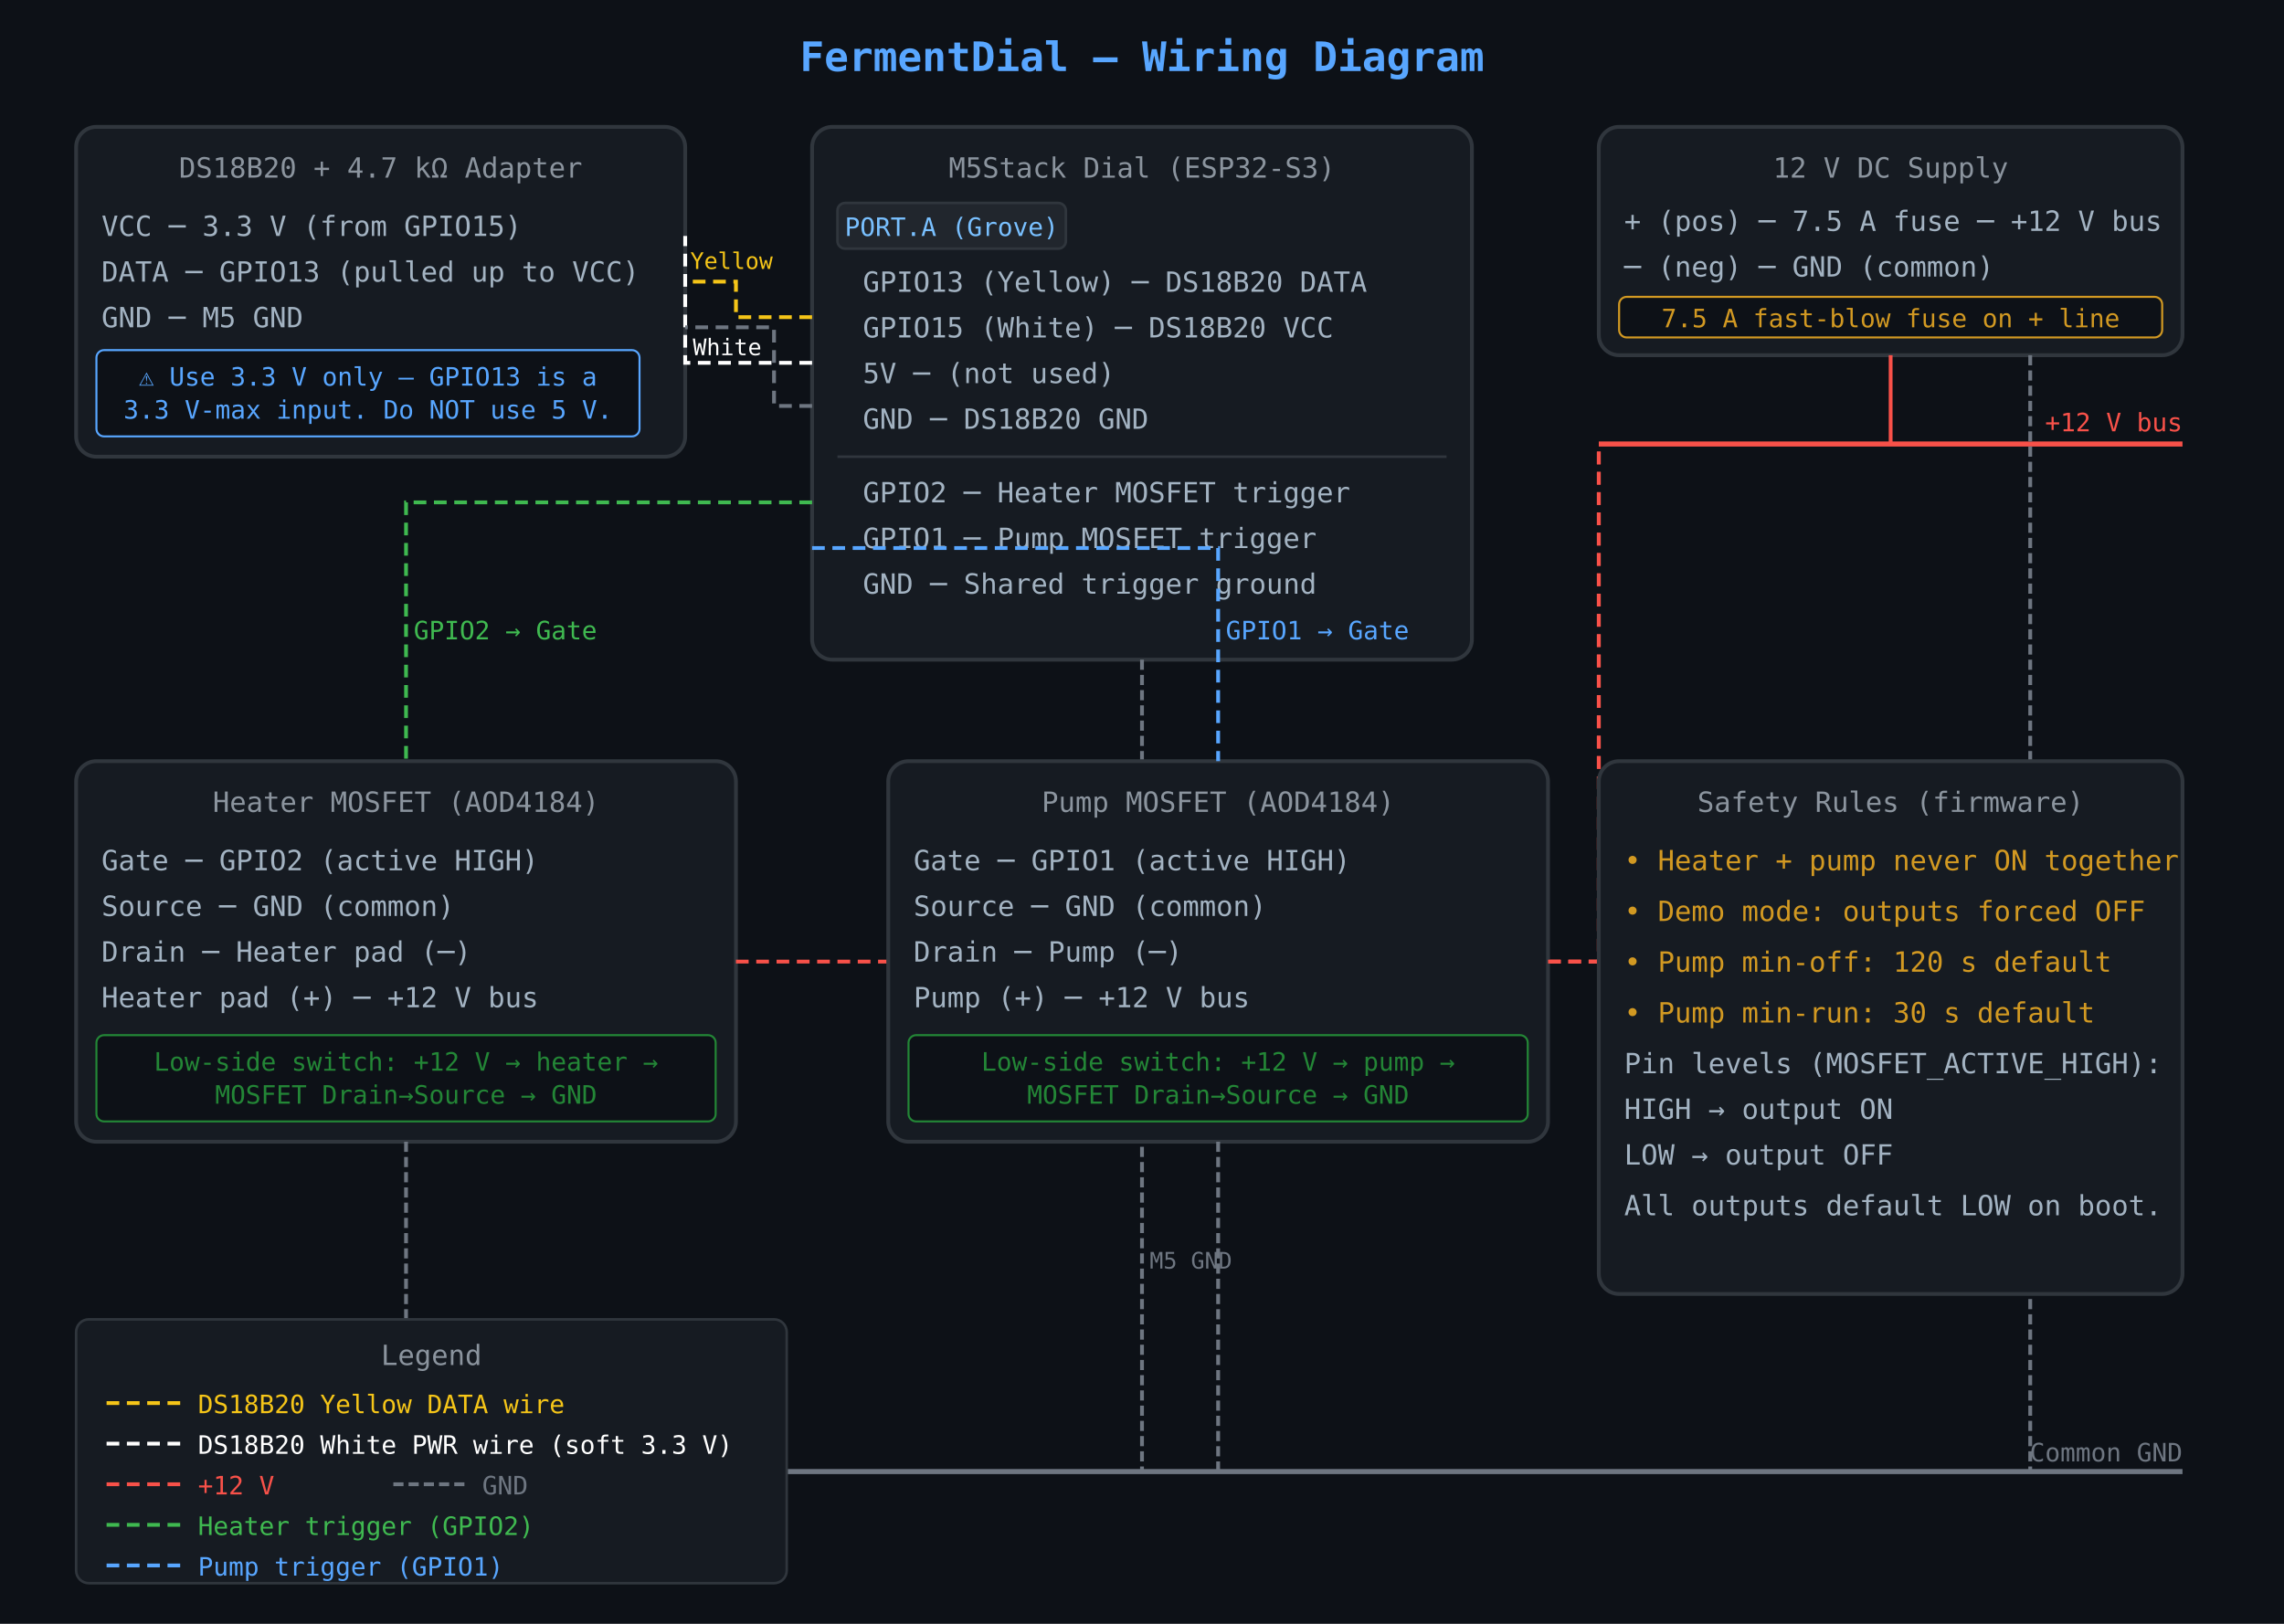
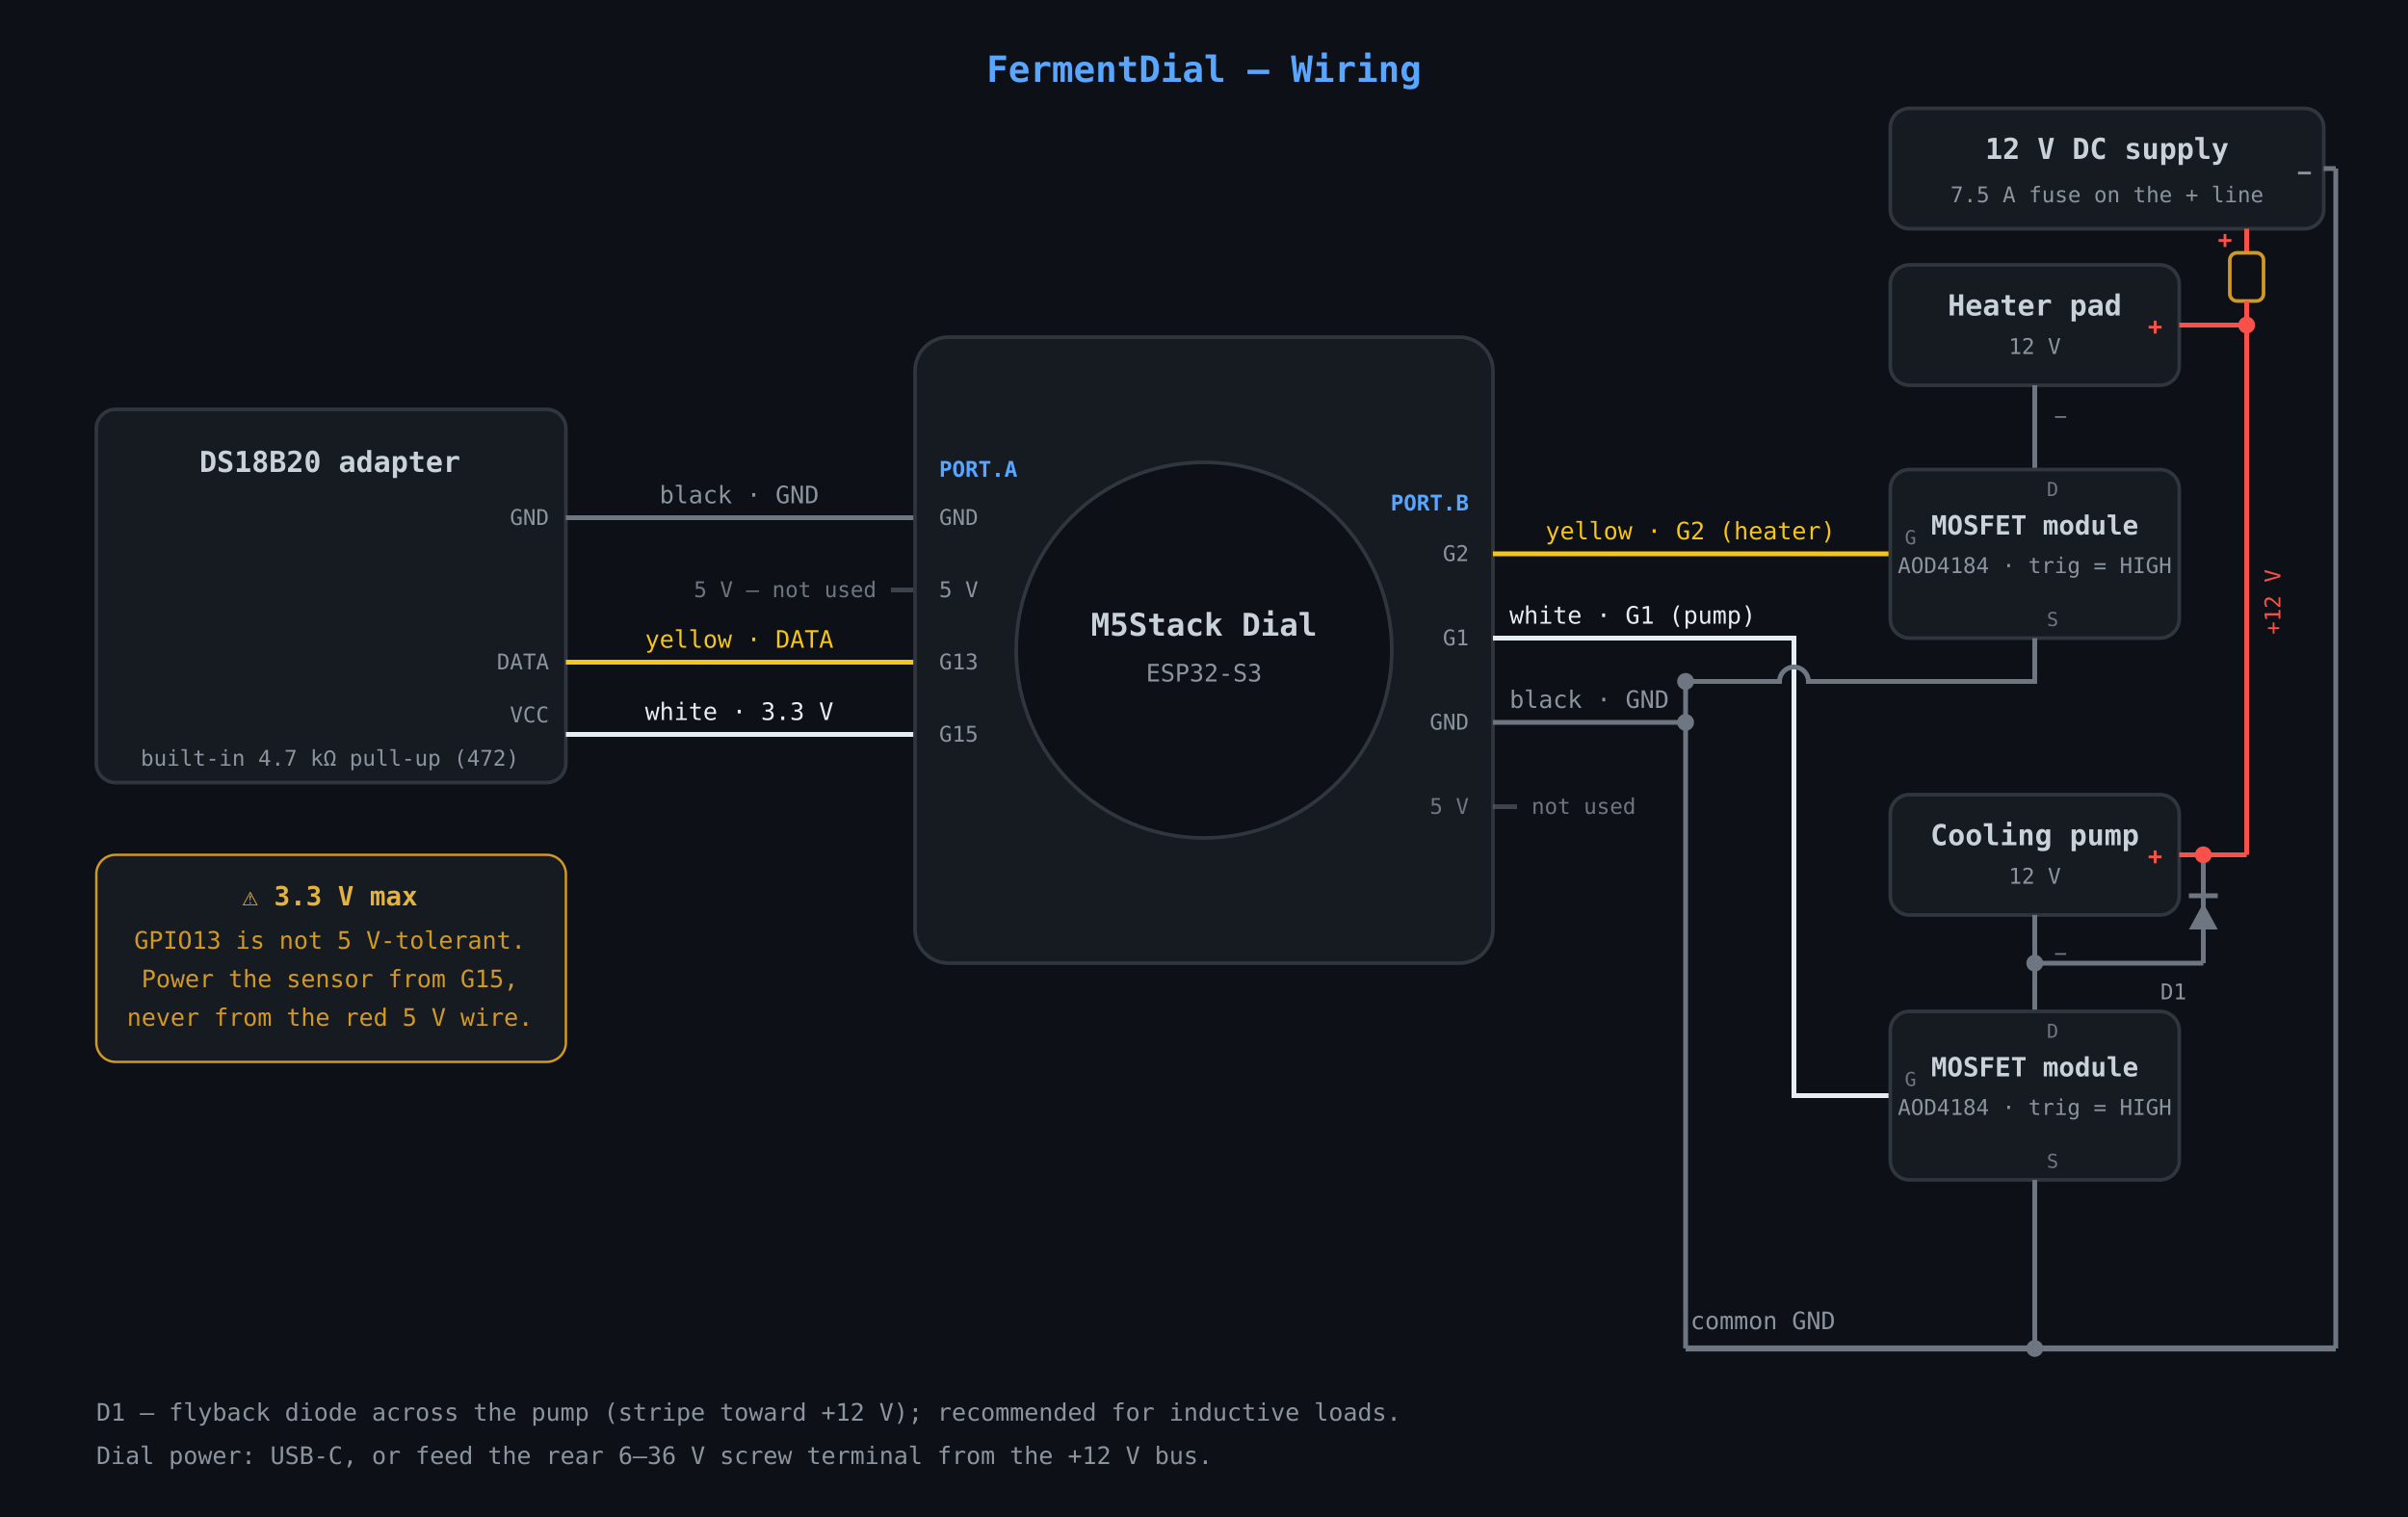
- <svg xmlns="http://www.w3.org/2000/svg" viewBox="0 0 900 640" font-family="monospace" font-size="12">
-   <rect width="900" height="640" fill="#0d1117" />
-   <text x="450" y="28" text-anchor="middle" fill="#58a6ff" font-size="16" font-weight="bold">FermentDial — Wiring Diagram</text>
-   <rect x="320" y="50" width="260" height="210" rx="8" fill="#161b22" stroke="#30363d" stroke-width="1.5" />
-   <text x="450" y="70" text-anchor="middle" fill="#8b949e" font-size="11">M5Stack Dial (ESP32-S3)</text>
-   <rect x="330" y="80" width="90" height="18" rx="3" fill="#21262d" stroke="#30363d" />
-   <text x="375" y="93" text-anchor="middle" fill="#79c0ff" font-size="10">PORT.A (Grove)</text>
-   <text x="340" y="115" fill="#a3b3c2" font-size="11">GPIO13 (Yellow) ─ DS18B20 DATA</text>
-   <text x="340" y="133" fill="#a3b3c2" font-size="11">GPIO15 (White)  ─ DS18B20 VCC</text>
-   <text x="340" y="151" fill="#a3b3c2" font-size="11">5V              ─ (not used)</text>
-   <text x="340" y="169" fill="#a3b3c2" font-size="11">GND             ─ DS18B20 GND</text>
-   <line x1="330" y1="180" x2="570" y2="180" stroke="#30363d" stroke-width="1" />
-   <text x="340" y="198" fill="#a3b3c2" font-size="11">GPIO2  ─ Heater MOSFET trigger</text>
-   <text x="340" y="216" fill="#a3b3c2" font-size="11">GPIO1  ─ Pump MOSFET trigger</text>
-   <text x="340" y="234" fill="#a3b3c2" font-size="11">GND    ─ Shared trigger ground</text>
-   <rect x="30" y="50" width="240" height="130" rx="8" fill="#161b22" stroke="#30363d" stroke-width="1.5" />
-   <text x="150" y="70" text-anchor="middle" fill="#8b949e" font-size="11">DS18B20 + 4.7 kΩ Adapter</text>
-   <text x="40" y="93" fill="#a3b3c2" font-size="11">VCC  ─ 3.3 V  (from GPIO15)</text>
-   <text x="40" y="111" fill="#a3b3c2" font-size="11">DATA ─ GPIO13 (pulled up to VCC)</text>
-   <text x="40" y="129" fill="#a3b3c2" font-size="11">GND  ─ M5 GND</text>
-   <rect x="38" y="138" width="214" height="34" rx="3" fill="#0d1117" stroke="#58a6ff" stroke-width="0.8" />
-   <text x="145" y="152" text-anchor="middle" fill="#58a6ff" font-size="10">⚠  Use 3.3 V only — GPIO13 is a</text>
-   <text x="145" y="165" text-anchor="middle" fill="#58a6ff" font-size="10">3.3 V-max input. Do NOT use 5 V.</text>
-   <polyline points="320,143 270,143 270,93 270,93" fill="none" stroke="#ffffff" stroke-width="1.5" stroke-dasharray="5,3" />
-   <text x="273" y="140" fill="#ffffff" font-size="9">White</text>
-   <polyline points="320,125 290,125 290,111 270,111" fill="none" stroke="#f5c518" stroke-width="1.5" stroke-dasharray="5,3" />
-   <text x="272" y="106" fill="#f5c518" font-size="9">Yellow</text>
-   <polyline points="320,160 305,160 305,129 270,129" fill="none" stroke="#6e7681" stroke-width="1.5" stroke-dasharray="5,3" />
-   <rect x="630" y="50" width="230" height="90" rx="8" fill="#161b22" stroke="#30363d" stroke-width="1.5" />
-   <text x="745" y="70" text-anchor="middle" fill="#8b949e" font-size="11">12 V DC Supply</text>
-   <text x="640" y="91" fill="#a3b3c2" font-size="11">+ (pos) ─ 7.5 A fuse ─ +12 V bus</text>
-   <text x="640" y="109" fill="#a3b3c2" font-size="11">─ (neg) ─ GND (common)</text>
-   <rect x="638" y="117" width="214" height="16" rx="3" fill="#0d1117" stroke="#d29922" stroke-width="0.8" />
-   <text x="745" y="129" text-anchor="middle" fill="#d29922" font-size="10">7.5 A fast-blow fuse on + line</text>
-   <line x1="630" y1="175" x2="860" y2="175" stroke="#f85149" stroke-width="2" />
-   <text x="860" y="170" fill="#f85149" font-size="10" text-anchor="end">+12 V bus</text>
-   <line x1="30" y1="580" x2="860" y2="580" stroke="#6e7681" stroke-width="2" />
-   <text x="860" y="576" fill="#6e7681" font-size="10" text-anchor="end">Common GND</text>
-   <line x1="745" y1="140" x2="745" y2="175" stroke="#f85149" stroke-width="1.5" />
-   <line x1="745" y1="140" x2="745" y2="160" />
-   <polyline points="800,140 800,580" fill="none" stroke="#6e7681" stroke-width="1.5" stroke-dasharray="4,2" />
-   <rect x="30" y="300" width="260" height="150" rx="8" fill="#161b22" stroke="#30363d" stroke-width="1.5" />
-   <text x="160" y="320" text-anchor="middle" fill="#8b949e" font-size="11">Heater MOSFET (AOD4184)</text>
-   <text x="40" y="343" fill="#a3b3c2" font-size="11">Gate   ─ GPIO2  (active HIGH)</text>
-   <text x="40" y="361" fill="#a3b3c2" font-size="11">Source ─ GND (common)</text>
-   <text x="40" y="379" fill="#a3b3c2" font-size="11">Drain  ─ Heater pad  (─)</text>
-   <text x="40" y="397" fill="#a3b3c2" font-size="11">Heater pad (+) ─ +12 V bus</text>
-   <rect x="38" y="408" width="244" height="34" rx="3" fill="#0d1117" stroke="#238636" stroke-width="0.8" />
-   <text x="160" y="422" text-anchor="middle" fill="#238636" font-size="10">Low-side switch: +12 V → heater →</text>
-   <text x="160" y="435" text-anchor="middle" fill="#238636" font-size="10">MOSFET Drain→Source → GND</text>
-   <polyline points="320,198 160,198 160,300" fill="none" stroke="#3fb950" stroke-width="1.5" stroke-dasharray="5,3" />
-   <text x="163" y="252" fill="#3fb950" font-size="10">GPIO2 → Gate</text>
-   <polyline points="290,379 630,379 630,175" fill="none" stroke="#f85149" stroke-width="1.5" stroke-dasharray="5,3" />
-   <polyline points="160,450 160,580" fill="none" stroke="#6e7681" stroke-width="1.5" stroke-dasharray="4,2" />
-   <polyline points="450,260 450,580" fill="none" stroke="#6e7681" stroke-width="1.5" stroke-dasharray="4,2" />
-   <text x="453" y="500" fill="#6e7681" font-size="9">M5 GND</text>
-   <rect x="350" y="300" width="260" height="150" rx="8" fill="#161b22" stroke="#30363d" stroke-width="1.5" />
-   <text x="480" y="320" text-anchor="middle" fill="#8b949e" font-size="11">Pump MOSFET (AOD4184)</text>
-   <text x="360" y="343" fill="#a3b3c2" font-size="11">Gate   ─ GPIO1  (active HIGH)</text>
-   <text x="360" y="361" fill="#a3b3c2" font-size="11">Source ─ GND (common)</text>
-   <text x="360" y="379" fill="#a3b3c2" font-size="11">Drain  ─ Pump  (─)</text>
-   <text x="360" y="397" fill="#a3b3c2" font-size="11">Pump   (+) ─ +12 V bus</text>
-   <rect x="358" y="408" width="244" height="34" rx="3" fill="#0d1117" stroke="#238636" stroke-width="0.8" />
-   <text x="480" y="422" text-anchor="middle" fill="#238636" font-size="10">Low-side switch: +12 V → pump →</text>
-   <text x="480" y="435" text-anchor="middle" fill="#238636" font-size="10">MOSFET Drain→Source → GND</text>
-   <polyline points="320,216 480,216 480,300" fill="none" stroke="#58a6ff" stroke-width="1.5" stroke-dasharray="5,3" />
-   <text x="483" y="252" fill="#58a6ff" font-size="10">GPIO1 → Gate</text>
-   <polyline points="610,379 630,379 630,175" fill="none" stroke="#f85149" stroke-width="1.5" stroke-dasharray="5,3" />
-   <polyline points="480,450 480,580" fill="none" stroke="#6e7681" stroke-width="1.5" stroke-dasharray="4,2" />
-   <rect x="630" y="300" width="230" height="210" rx="8" fill="#161b22" stroke="#30363d" stroke-width="1.5" />
-   <text x="745" y="320" text-anchor="middle" fill="#8b949e" font-size="11">Safety Rules (firmware)</text>
-   <text x="640" y="343" fill="#d29922" font-size="11">• Heater + pump never ON together</text>
-   <text x="640" y="363" fill="#d29922" font-size="11">• Demo mode: outputs forced OFF</text>
-   <text x="640" y="383" fill="#d29922" font-size="11">• Pump min-off: 120 s default</text>
-   <text x="640" y="403" fill="#d29922" font-size="11">• Pump min-run: 30 s default</text>
-   <text x="640" y="423" fill="#a3b3c2" font-size="11">Pin levels (MOSFET_ACTIVE_HIGH):</text>
-   <text x="640" y="441" fill="#a3b3c2" font-size="11">  HIGH → output ON</text>
-   <text x="640" y="459" fill="#a3b3c2" font-size="11">  LOW  → output OFF</text>
-   <text x="640" y="479" fill="#a3b3c2" font-size="11">All outputs default LOW on boot.</text>
-   <rect x="30" y="520" width="280" height="104" rx="5" fill="#161b22" stroke="#30363d" />
-   <text x="170" y="538" text-anchor="middle" fill="#8b949e" font-size="11">Legend</text>
-   <line x1="42" y1="553" x2="72" y2="553" stroke="#f5c518" stroke-width="1.5" stroke-dasharray="5,3" />
-   <text x="78" y="557" fill="#f5c518" font-size="10">DS18B20 Yellow DATA wire</text>
-   <line x1="42" y1="569" x2="72" y2="569" stroke="#ffffff" stroke-width="1.5" stroke-dasharray="5,3" />
-   <text x="78" y="573" fill="#ffffff" font-size="10">DS18B20 White PWR wire (soft 3.3 V)</text>
-   <line x1="42" y1="585" x2="72" y2="585" stroke="#f85149" stroke-width="1.5" stroke-dasharray="5,3" />
-   <text x="78" y="589" fill="#f85149" font-size="10">+12 V</text>
-   <line x1="155" y1="585" x2="185" y2="585" stroke="#6e7681" stroke-width="1.5" stroke-dasharray="4,2" />
-   <text x="190" y="589" fill="#6e7681" font-size="10">GND</text>
-   <line x1="42" y1="601" x2="72" y2="601" stroke="#3fb950" stroke-width="1.5" stroke-dasharray="5,3" />
-   <text x="78" y="605" fill="#3fb950" font-size="10">Heater trigger (GPIO2)</text>
-   <line x1="42" y1="617" x2="72" y2="617" stroke="#58a6ff" stroke-width="1.5" stroke-dasharray="5,3" />
-   <text x="78" y="621" fill="#58a6ff" font-size="10">Pump trigger (GPIO1)</text>
+ <svg xmlns="http://www.w3.org/2000/svg" viewBox="0 0 1000 630" font-family="ui-monospace, SFMono-Regular, Menlo, Consolas, monospace">
+   <rect width="1000" height="630" fill="#0d1117" />
+   <text x="500" y="34" text-anchor="middle" fill="#58a6ff" font-size="15" font-weight="bold">FermentDial — Wiring</text>
+   <rect x="40" y="170" width="195" height="155" rx="8" fill="#161b22" stroke="#30363d" stroke-width="1.5" />
+   <text x="137" y="196" text-anchor="middle" fill="#c9d1d9" font-size="12" font-weight="bold">DS18B20 adapter</text>
+   <text x="137" y="318" text-anchor="middle" fill="#8b949e" font-size="9">built-in 4.7 kΩ pull-up (472)</text>
+   <text x="228" y="218" text-anchor="end" fill="#8b949e" font-size="9">GND</text>
+   <text x="228" y="278" text-anchor="end" fill="#8b949e" font-size="9">DATA</text>
+   <text x="228" y="300" text-anchor="end" fill="#8b949e" font-size="9">VCC</text>
+   <rect x="40" y="355" width="195" height="86" rx="8" fill="#161b22" stroke="#d29922" />
+   <text x="137" y="376" text-anchor="middle" fill="#e3b341" font-size="11" font-weight="bold">⚠ 3.3 V max</text>
+   <text x="137" y="394" text-anchor="middle" fill="#d29922" font-size="10">GPIO13 is not 5 V-tolerant.</text>
+   <text x="137" y="410" text-anchor="middle" fill="#d29922" font-size="10">Power the sensor from G15,</text>
+   <text x="137" y="426" text-anchor="middle" fill="#d29922" font-size="10">never from the red 5 V wire.</text>
+   <line x1="235" y1="215" x2="380" y2="215" stroke="#6e7681" stroke-width="2" />
+   <line x1="235" y1="275" x2="380" y2="275" stroke="#f5c518" stroke-width="2" />
+   <line x1="235" y1="305" x2="380" y2="305" stroke="#e6edf3" stroke-width="2" />
+   <text x="307" y="209" text-anchor="middle" fill="#8b949e" font-size="10">black · GND</text>
+   <text x="307" y="269" text-anchor="middle" fill="#f5c518" font-size="10">yellow · DATA</text>
+   <text x="307" y="299" text-anchor="middle" fill="#e6edf3" font-size="10">white · 3.3 V</text>
+   <line x1="370" y1="245" x2="380" y2="245" stroke="#6e7681" stroke-width="2" opacity="0.5" />
+   <text x="364" y="248" text-anchor="end" fill="#6e7681" font-size="9">5 V — not used</text>
+   <rect x="380" y="140" width="240" height="260" rx="14" fill="#161b22" stroke="#30363d" stroke-width="1.5" />
+   <circle cx="500" cy="270" r="78" fill="#0d1117" stroke="#30363d" stroke-width="1.5" />
+   <text x="500" y="264" text-anchor="middle" fill="#c9d1d9" font-size="13" font-weight="bold">M5Stack Dial</text>
+   <text x="500" y="283" text-anchor="middle" fill="#8b949e" font-size="10">ESP32-S3</text>
+   <text x="390" y="198" fill="#58a6ff" font-size="9" font-weight="bold">PORT.A</text>
+   <text x="390" y="218" fill="#8b949e" font-size="9">GND</text>
+   <text x="390" y="248" fill="#8b949e" font-size="9">5 V</text>
+   <text x="390" y="278" fill="#8b949e" font-size="9">G13</text>
+   <text x="390" y="308" fill="#8b949e" font-size="9">G15</text>
+   <text x="610" y="212" text-anchor="end" fill="#58a6ff" font-size="9" font-weight="bold">PORT.B</text>
+   <text x="610" y="233" text-anchor="end" fill="#8b949e" font-size="9">G2</text>
+   <text x="610" y="268" text-anchor="end" fill="#8b949e" font-size="9">G1</text>
+   <text x="610" y="303" text-anchor="end" fill="#8b949e" font-size="9">GND</text>
+   <text x="610" y="338" text-anchor="end" fill="#6e7681" font-size="9">5 V</text>
+   <line x1="620" y1="335" x2="630" y2="335" stroke="#6e7681" stroke-width="2" opacity="0.5" />
+   <text x="636" y="338" fill="#6e7681" font-size="9">not used</text>
+   <line x1="620" y1="230" x2="785" y2="230" stroke="#f5c518" stroke-width="2" />
+   <text x="702" y="224" text-anchor="middle" fill="#f5c518" font-size="10">yellow · G2 (heater)</text>
+   <polyline points="620,265 745,265 745,455 785,455" fill="none" stroke="#e6edf3" stroke-width="2" />
+   <text x="678" y="259" text-anchor="middle" fill="#e6edf3" font-size="10">white · G1 (pump)</text>
+   <line x1="620" y1="300" x2="700" y2="300" stroke="#6e7681" stroke-width="2" />
+   <text x="660" y="294" text-anchor="middle" fill="#8b949e" font-size="10">black · GND</text>
+   <line x1="700" y1="283" x2="700" y2="560" stroke="#6e7681" stroke-width="2" />
+   <circle cx="700" cy="300" r="3.5" fill="#6e7681" />
+   <rect x="785" y="110" width="120" height="50" rx="8" fill="#161b22" stroke="#30363d" stroke-width="1.5" />
+   <text x="845" y="131" text-anchor="middle" fill="#c9d1d9" font-size="12" font-weight="bold">Heater pad</text>
+   <text x="845" y="147" text-anchor="middle" fill="#8b949e" font-size="9">12 V</text>
+   <text x="898" y="139" text-anchor="end" fill="#f85149" font-size="10" font-weight="bold">+</text>
+   <line x1="845" y1="160" x2="845" y2="195" stroke="#6e7681" stroke-width="2" />
+   <text x="853" y="176" fill="#6e7681" font-size="9">−</text>
+   <rect x="785" y="195" width="120" height="70" rx="8" fill="#161b22" stroke="#30363d" stroke-width="1.5" />
+   <text x="845" y="222" text-anchor="middle" fill="#c9d1d9" font-size="11" font-weight="bold">MOSFET module</text>
+   <text x="845" y="238" text-anchor="middle" fill="#8b949e" font-size="9">AOD4184 · trig = HIGH</text>
+   <text x="791" y="226" fill="#6e7681" font-size="8">G</text>
+   <text x="850" y="206" fill="#6e7681" font-size="8">D</text>
+   <text x="850" y="260" fill="#6e7681" font-size="8">S</text>
+   <path d="M 845 265 V 283 H 751 A 6 6 0 0 0 739 283 H 700" fill="none" stroke="#6e7681" stroke-width="2" />
+   <circle cx="700" cy="283" r="3.5" fill="#6e7681" />
+   <rect x="785" y="330" width="120" height="50" rx="8" fill="#161b22" stroke="#30363d" stroke-width="1.5" />
+   <text x="845" y="351" text-anchor="middle" fill="#c9d1d9" font-size="12" font-weight="bold">Cooling pump</text>
+   <text x="845" y="367" text-anchor="middle" fill="#8b949e" font-size="9">12 V</text>
+   <text x="898" y="359" text-anchor="end" fill="#f85149" font-size="10" font-weight="bold">+</text>
+   <line x1="845" y1="380" x2="845" y2="420" stroke="#6e7681" stroke-width="2" />
+   <text x="853" y="399" fill="#6e7681" font-size="9">−</text>
+   <rect x="785" y="420" width="120" height="70" rx="8" fill="#161b22" stroke="#30363d" stroke-width="1.5" />
+   <text x="845" y="447" text-anchor="middle" fill="#c9d1d9" font-size="11" font-weight="bold">MOSFET module</text>
+   <text x="845" y="463" text-anchor="middle" fill="#8b949e" font-size="9">AOD4184 · trig = HIGH</text>
+   <text x="791" y="451" fill="#6e7681" font-size="8">G</text>
+   <text x="850" y="431" fill="#6e7681" font-size="8">D</text>
+   <text x="850" y="485" fill="#6e7681" font-size="8">S</text>
+   <line x1="845" y1="490" x2="845" y2="560" stroke="#6e7681" stroke-width="2" />
+   <circle cx="845" cy="560" r="3.5" fill="#6e7681" />
+   <line x1="845" y1="400" x2="915" y2="400" stroke="#6e7681" stroke-width="2" />
+   <circle cx="845" cy="400" r="3.5" fill="#6e7681" />
+   <line x1="915" y1="400" x2="915" y2="355" stroke="#6e7681" stroke-width="2" />
+   <circle cx="915" cy="355" r="3.5" fill="#f85149" />
+   <polygon points="909,386 921,386 915,375" fill="#6e7681" />
+   <line x1="909" y1="372" x2="921" y2="372" stroke="#6e7681" stroke-width="2" />
+   <text x="908" y="415" text-anchor="end" fill="#8b949e" font-size="9">D1</text>
+   <rect x="785" y="45" width="180" height="50" rx="8" fill="#161b22" stroke="#30363d" stroke-width="1.5" />
+   <text x="875" y="66" text-anchor="middle" fill="#c9d1d9" font-size="12" font-weight="bold">12 V DC supply</text>
+   <text x="875" y="84" text-anchor="middle" fill="#8b949e" font-size="9">7.5 A fuse on the + line</text>
+   <text x="927" y="103" text-anchor="end" fill="#f85149" font-size="10" font-weight="bold">+</text>
+   <text x="960" y="75" text-anchor="end" fill="#8b949e" font-size="10" font-weight="bold">−</text>
+   <line x1="933" y1="95" x2="933" y2="105" stroke="#f85149" stroke-width="2" />
+   <rect x="926" y="105" width="14" height="20" rx="3" fill="#0d1117" stroke="#d29922" stroke-width="1.5" />
+   <line x1="933" y1="125" x2="933" y2="355" stroke="#f85149" stroke-width="2" />
+   <text transform="rotate(-90 947 250)" x="947" y="250" text-anchor="middle" fill="#f85149" font-size="9">+12 V</text>
+   <line x1="933" y1="135" x2="905" y2="135" stroke="#f85149" stroke-width="2" />
+   <circle cx="933" cy="135" r="3.5" fill="#f85149" />
+   <line x1="933" y1="355" x2="905" y2="355" stroke="#f85149" stroke-width="2" />
+   <line x1="965" y1="70" x2="970" y2="70" stroke="#6e7681" stroke-width="2" />
+   <line x1="970" y1="70" x2="970" y2="560" stroke="#6e7681" stroke-width="2" />
+   <line x1="700" y1="560" x2="970" y2="560" stroke="#6e7681" stroke-width="2.5" />
+   <text x="702" y="552" fill="#8b949e" font-size="10">common GND</text>
+   <text x="40" y="590" fill="#8b949e" font-size="10">D1 — flyback diode across the pump (stripe toward +12 V); recommended for inductive loads.</text>
+   <text x="40" y="608" fill="#8b949e" font-size="10">Dial power: USB-C, or feed the rear 6–36 V screw terminal from the +12 V bus.</text>
</svg>
